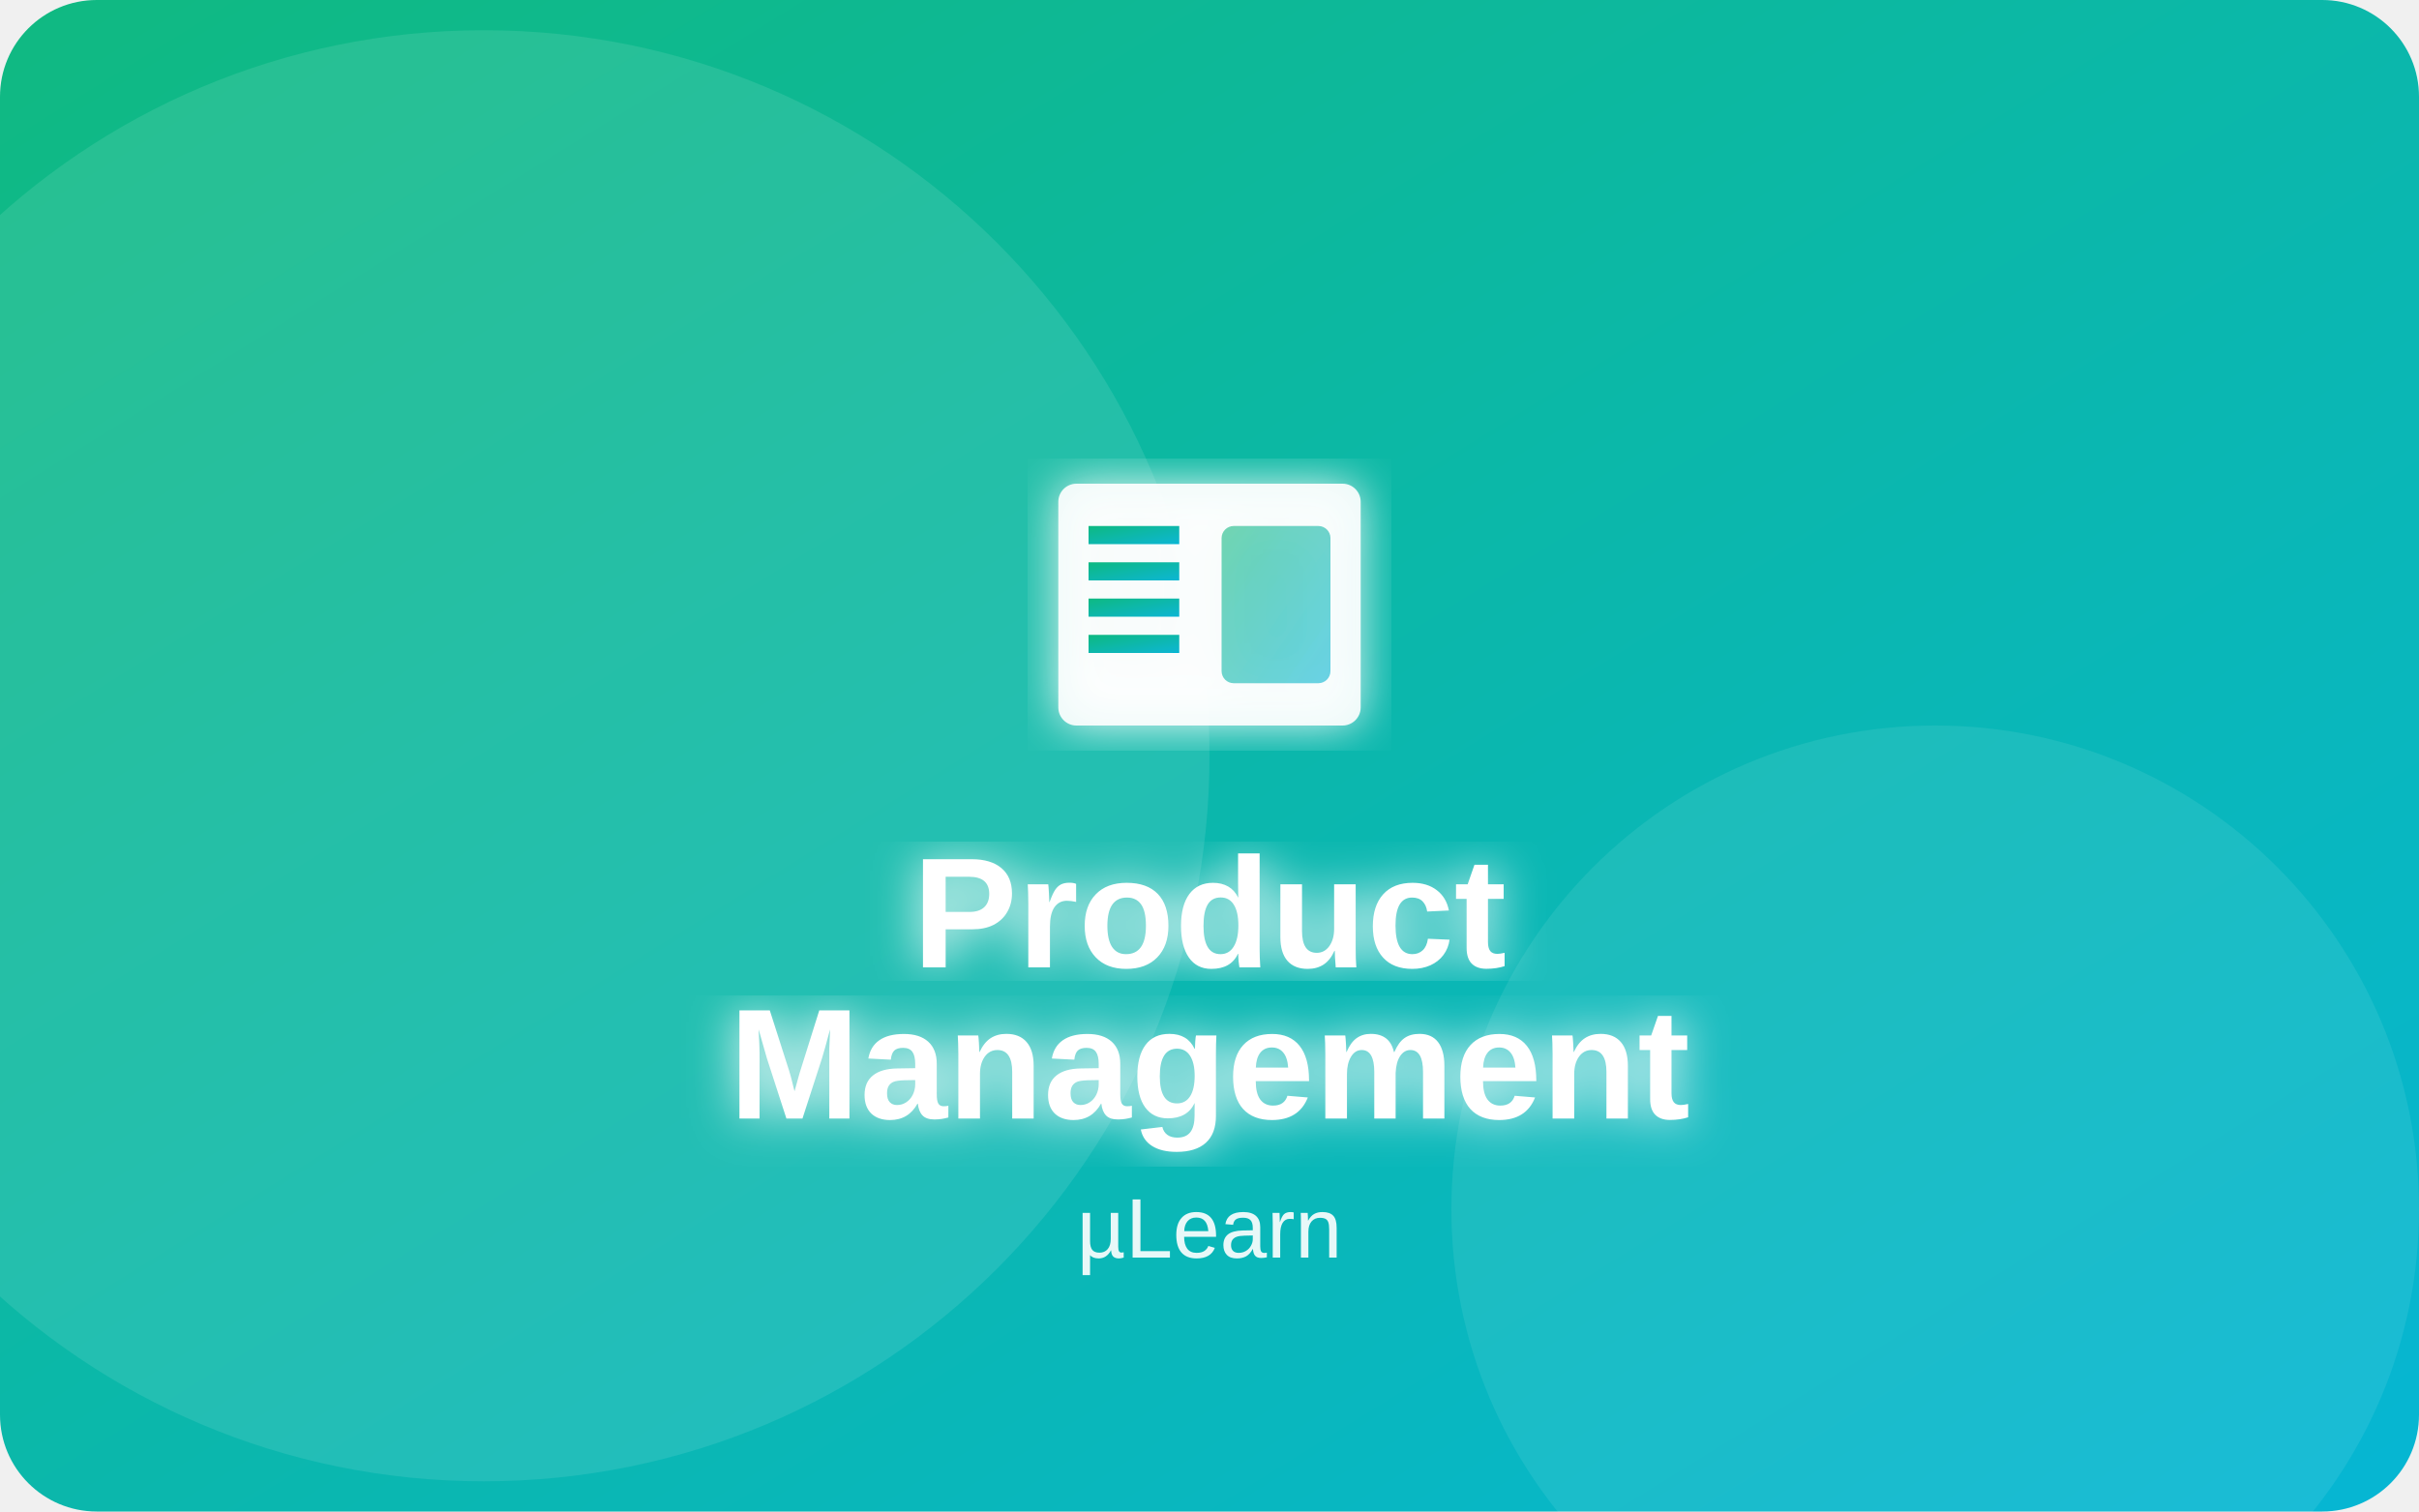
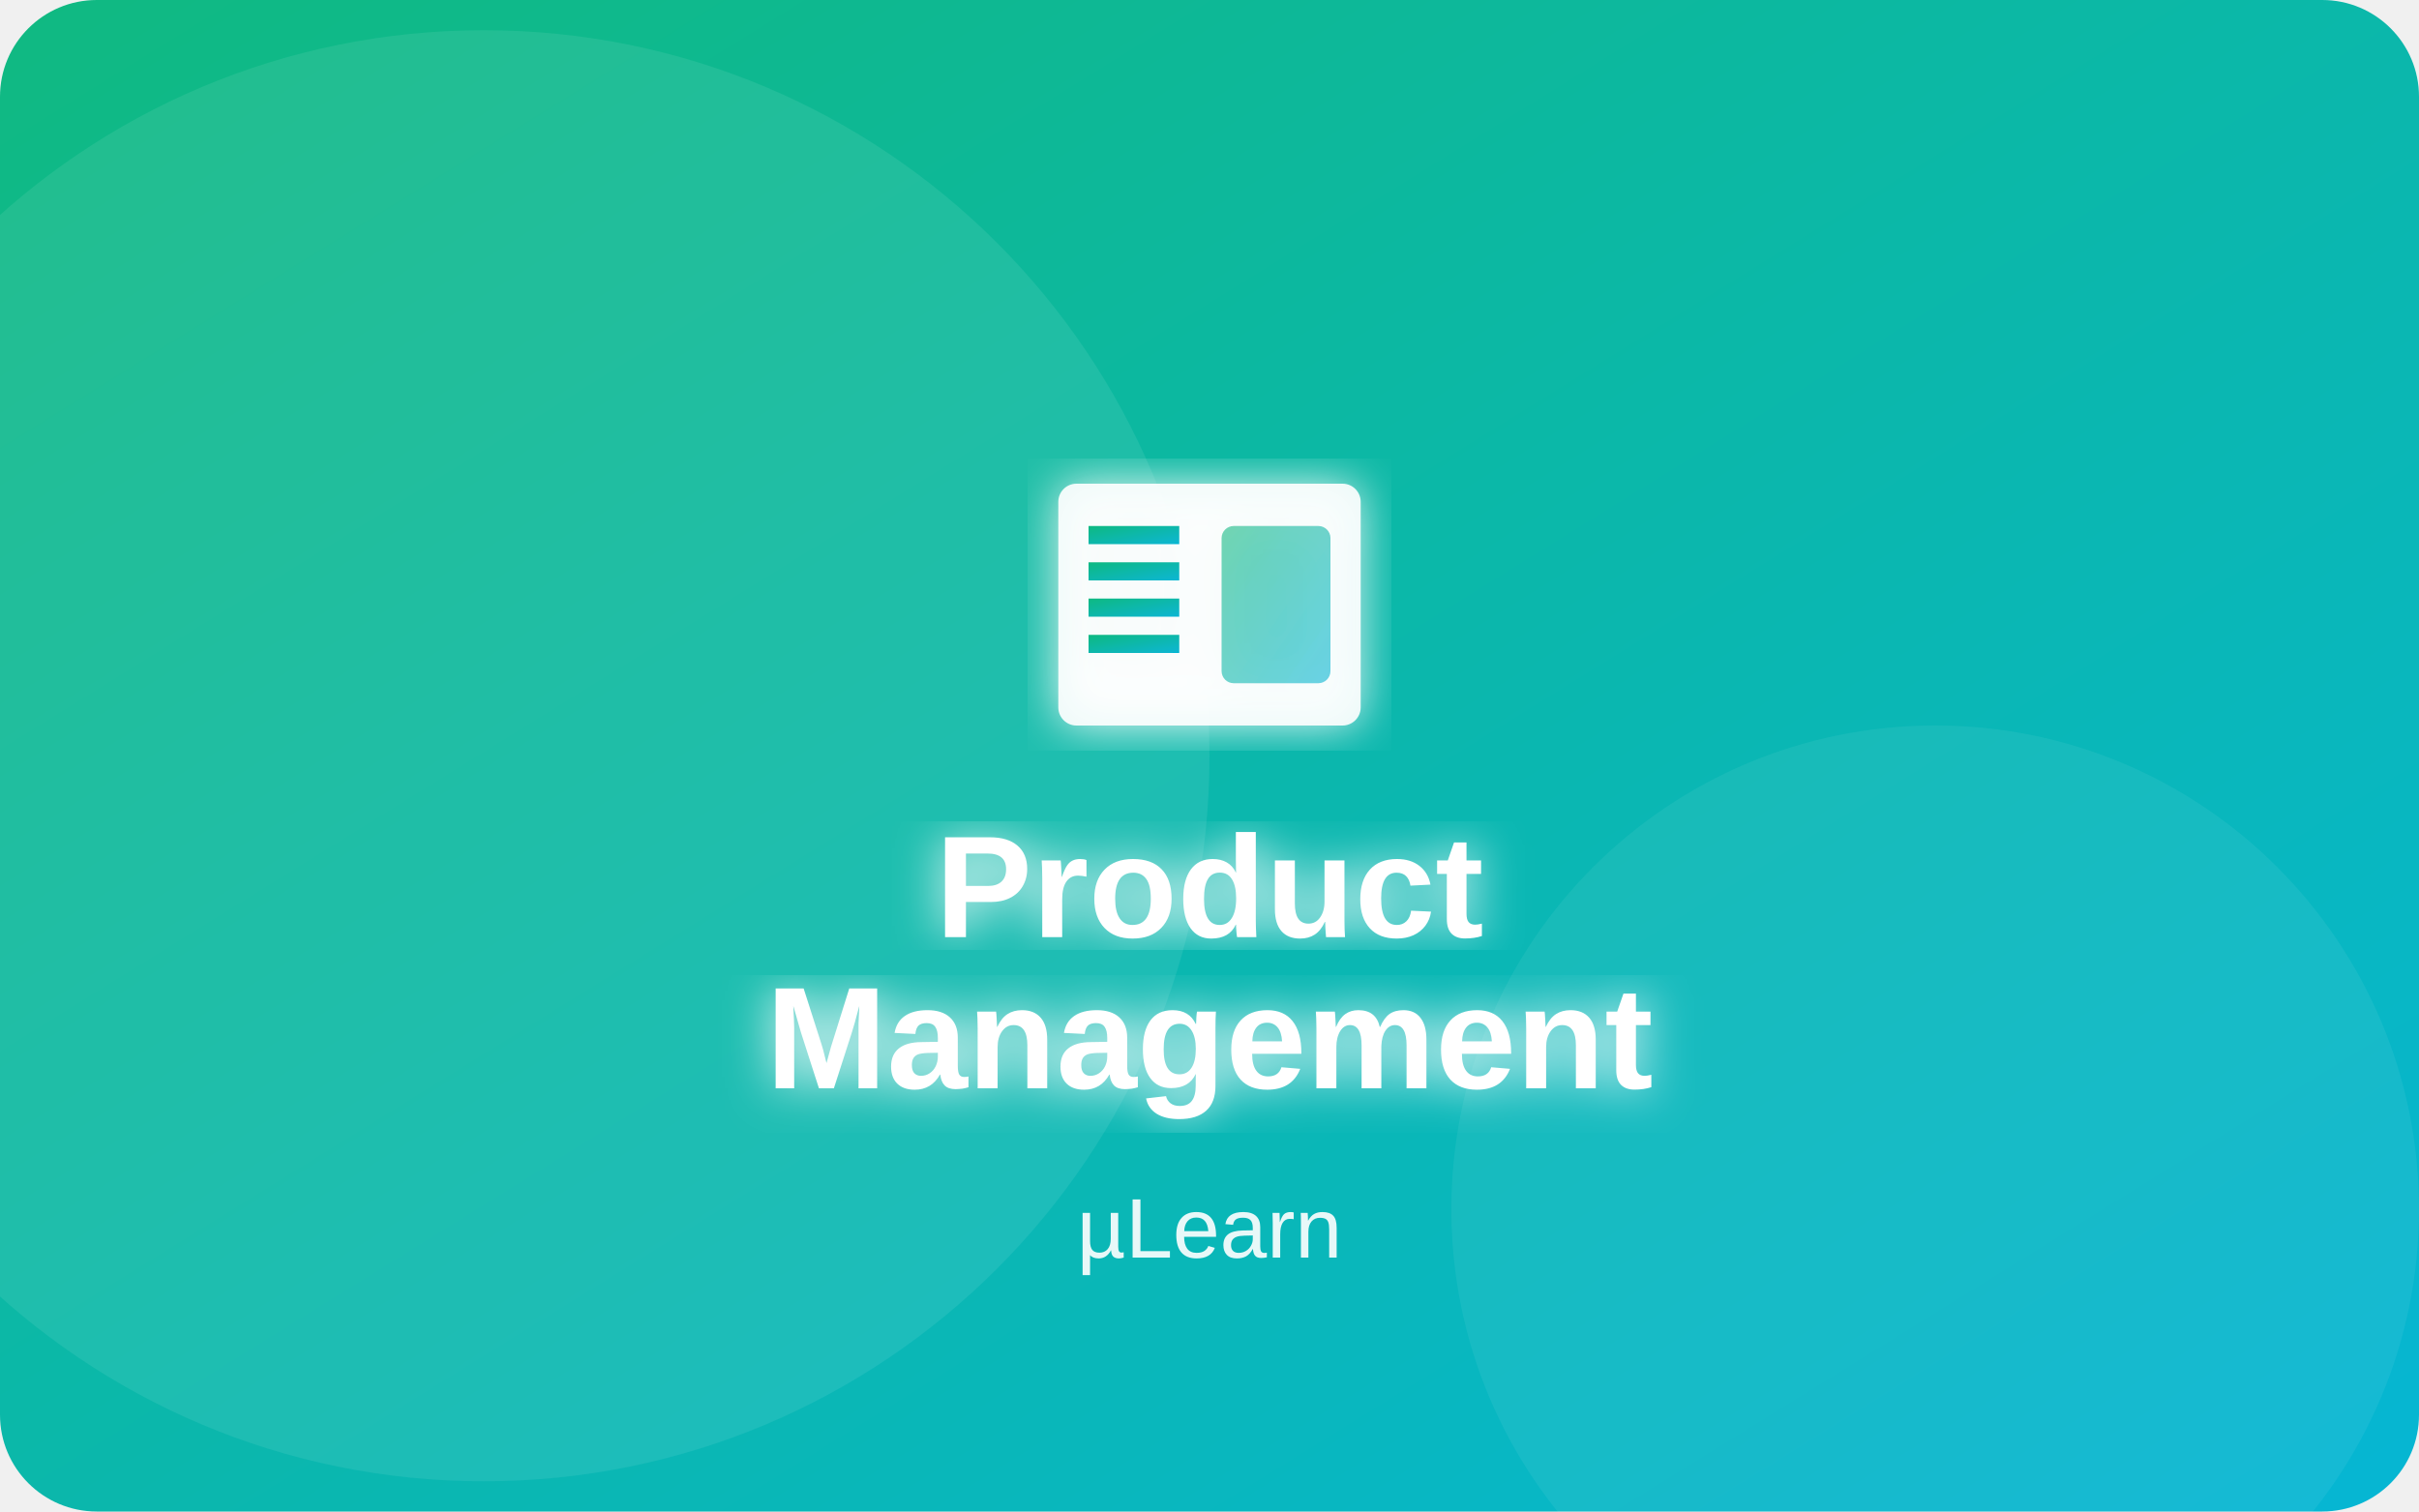
- <svg xmlns="http://www.w3.org/2000/svg" width="400" height="250">
+ <svg xmlns="http://www.w3.org/2000/svg" width="400" height="250" viewBox="0 0 400 250">
  <defs>
    <linearGradient id="productGrad" x1="0%" y1="0%" x2="100%" y2="100%">
      <stop offset="0%" style="stop-color:#10b981;stop-opacity:1" />
      <stop offset="100%" style="stop-color:#06b6d4;stop-opacity:1" />
    </linearGradient>
    <filter id="glow">
      <feGaussianBlur stdDeviation="4" result="coloredBlur" />
      <feMerge>
        <feMergeNode in="coloredBlur" />
        <feMergeNode in="SourceGraphic" />
      </feMerge>
    </filter>
  </defs>
  <rect width="400" height="250" fill="url(#productGrad)" rx="16" />
-   <circle cx="80" cy="125" r="120" fill="rgba(255,255,255,0.1)" />
-   <circle cx="320" cy="200" r="80" fill="rgba(255,255,255,0.08)" />
+   <circle cx="80" cy="125" r="120" fill="rgba(255,255,255,0.08)" />
+   <circle cx="320" cy="200" r="80" fill="rgba(255,255,255,0.06)" />
  <g transform="translate(200, 95)" filter="url(#glow)">
    <rect x="-25" y="-15" width="50" height="40" rx="3" fill="white" opacity="0.9" />
    <rect x="-20" y="-8" width="15" height="3" fill="url(#productGrad)" />
    <rect x="-20" y="-2" width="15" height="3" fill="url(#productGrad)" />
    <rect x="-20" y="4" width="15" height="3" fill="url(#productGrad)" />
    <rect x="-20" y="10" width="15" height="3" fill="url(#productGrad)" />
    <rect x="2" y="-8" width="18" height="26" rx="2" fill="url(#productGrad)" opacity="0.6" />
  </g>
-   <text x="200" y="160" font-family="Arial, sans-serif" font-size="26" font-weight="700" fill="white" text-anchor="middle" filter="url(#glow)">Product</text>
-   <text x="200" y="185" font-family="Arial, sans-serif" font-size="26" font-weight="700" fill="white" text-anchor="middle" filter="url(#glow)">Management</text>
+   <text x="200" y="155" font-family="Arial, sans-serif" font-size="24" font-weight="700" fill="white" text-anchor="middle" filter="url(#glow)">Product</text>
+   <text x="200" y="180" font-family="Arial, sans-serif" font-size="24" font-weight="700" fill="white" text-anchor="middle" filter="url(#glow)">Management</text>
  <text x="200" y="208" font-family="Arial, sans-serif" font-size="14" font-weight="500" fill="rgba(255,255,255,0.9)" text-anchor="middle">µLearn</text>
</svg>
